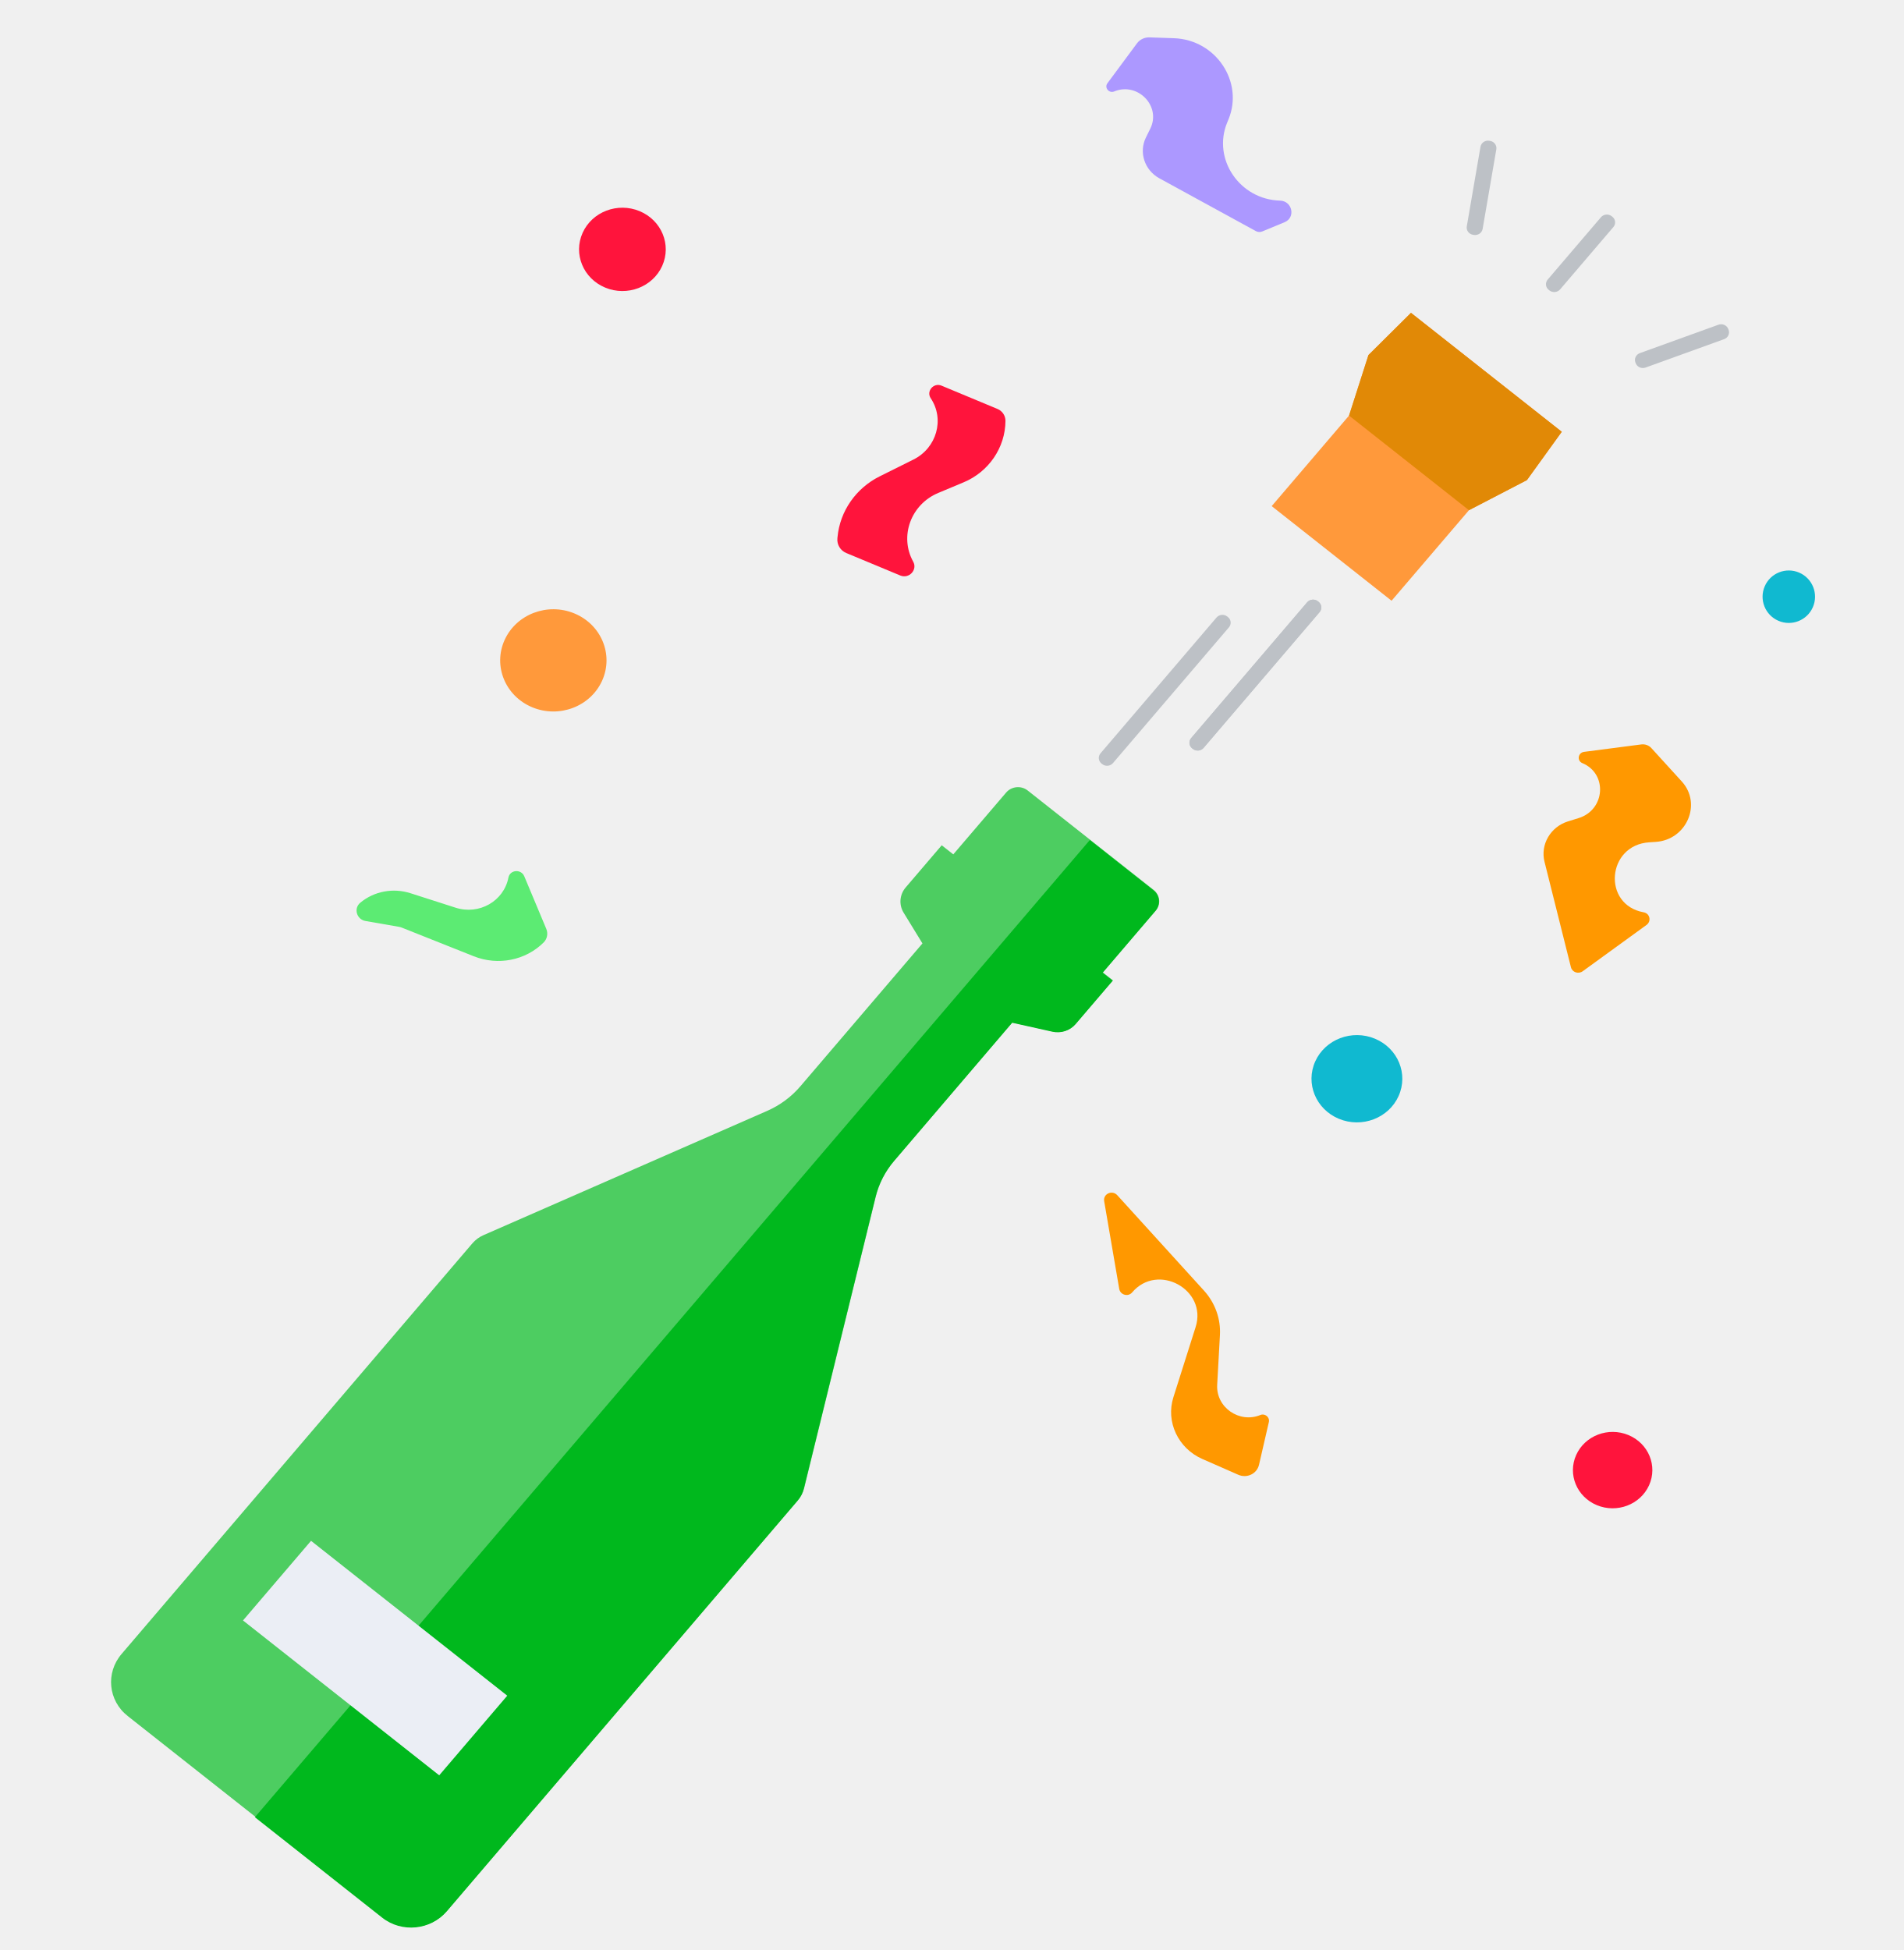
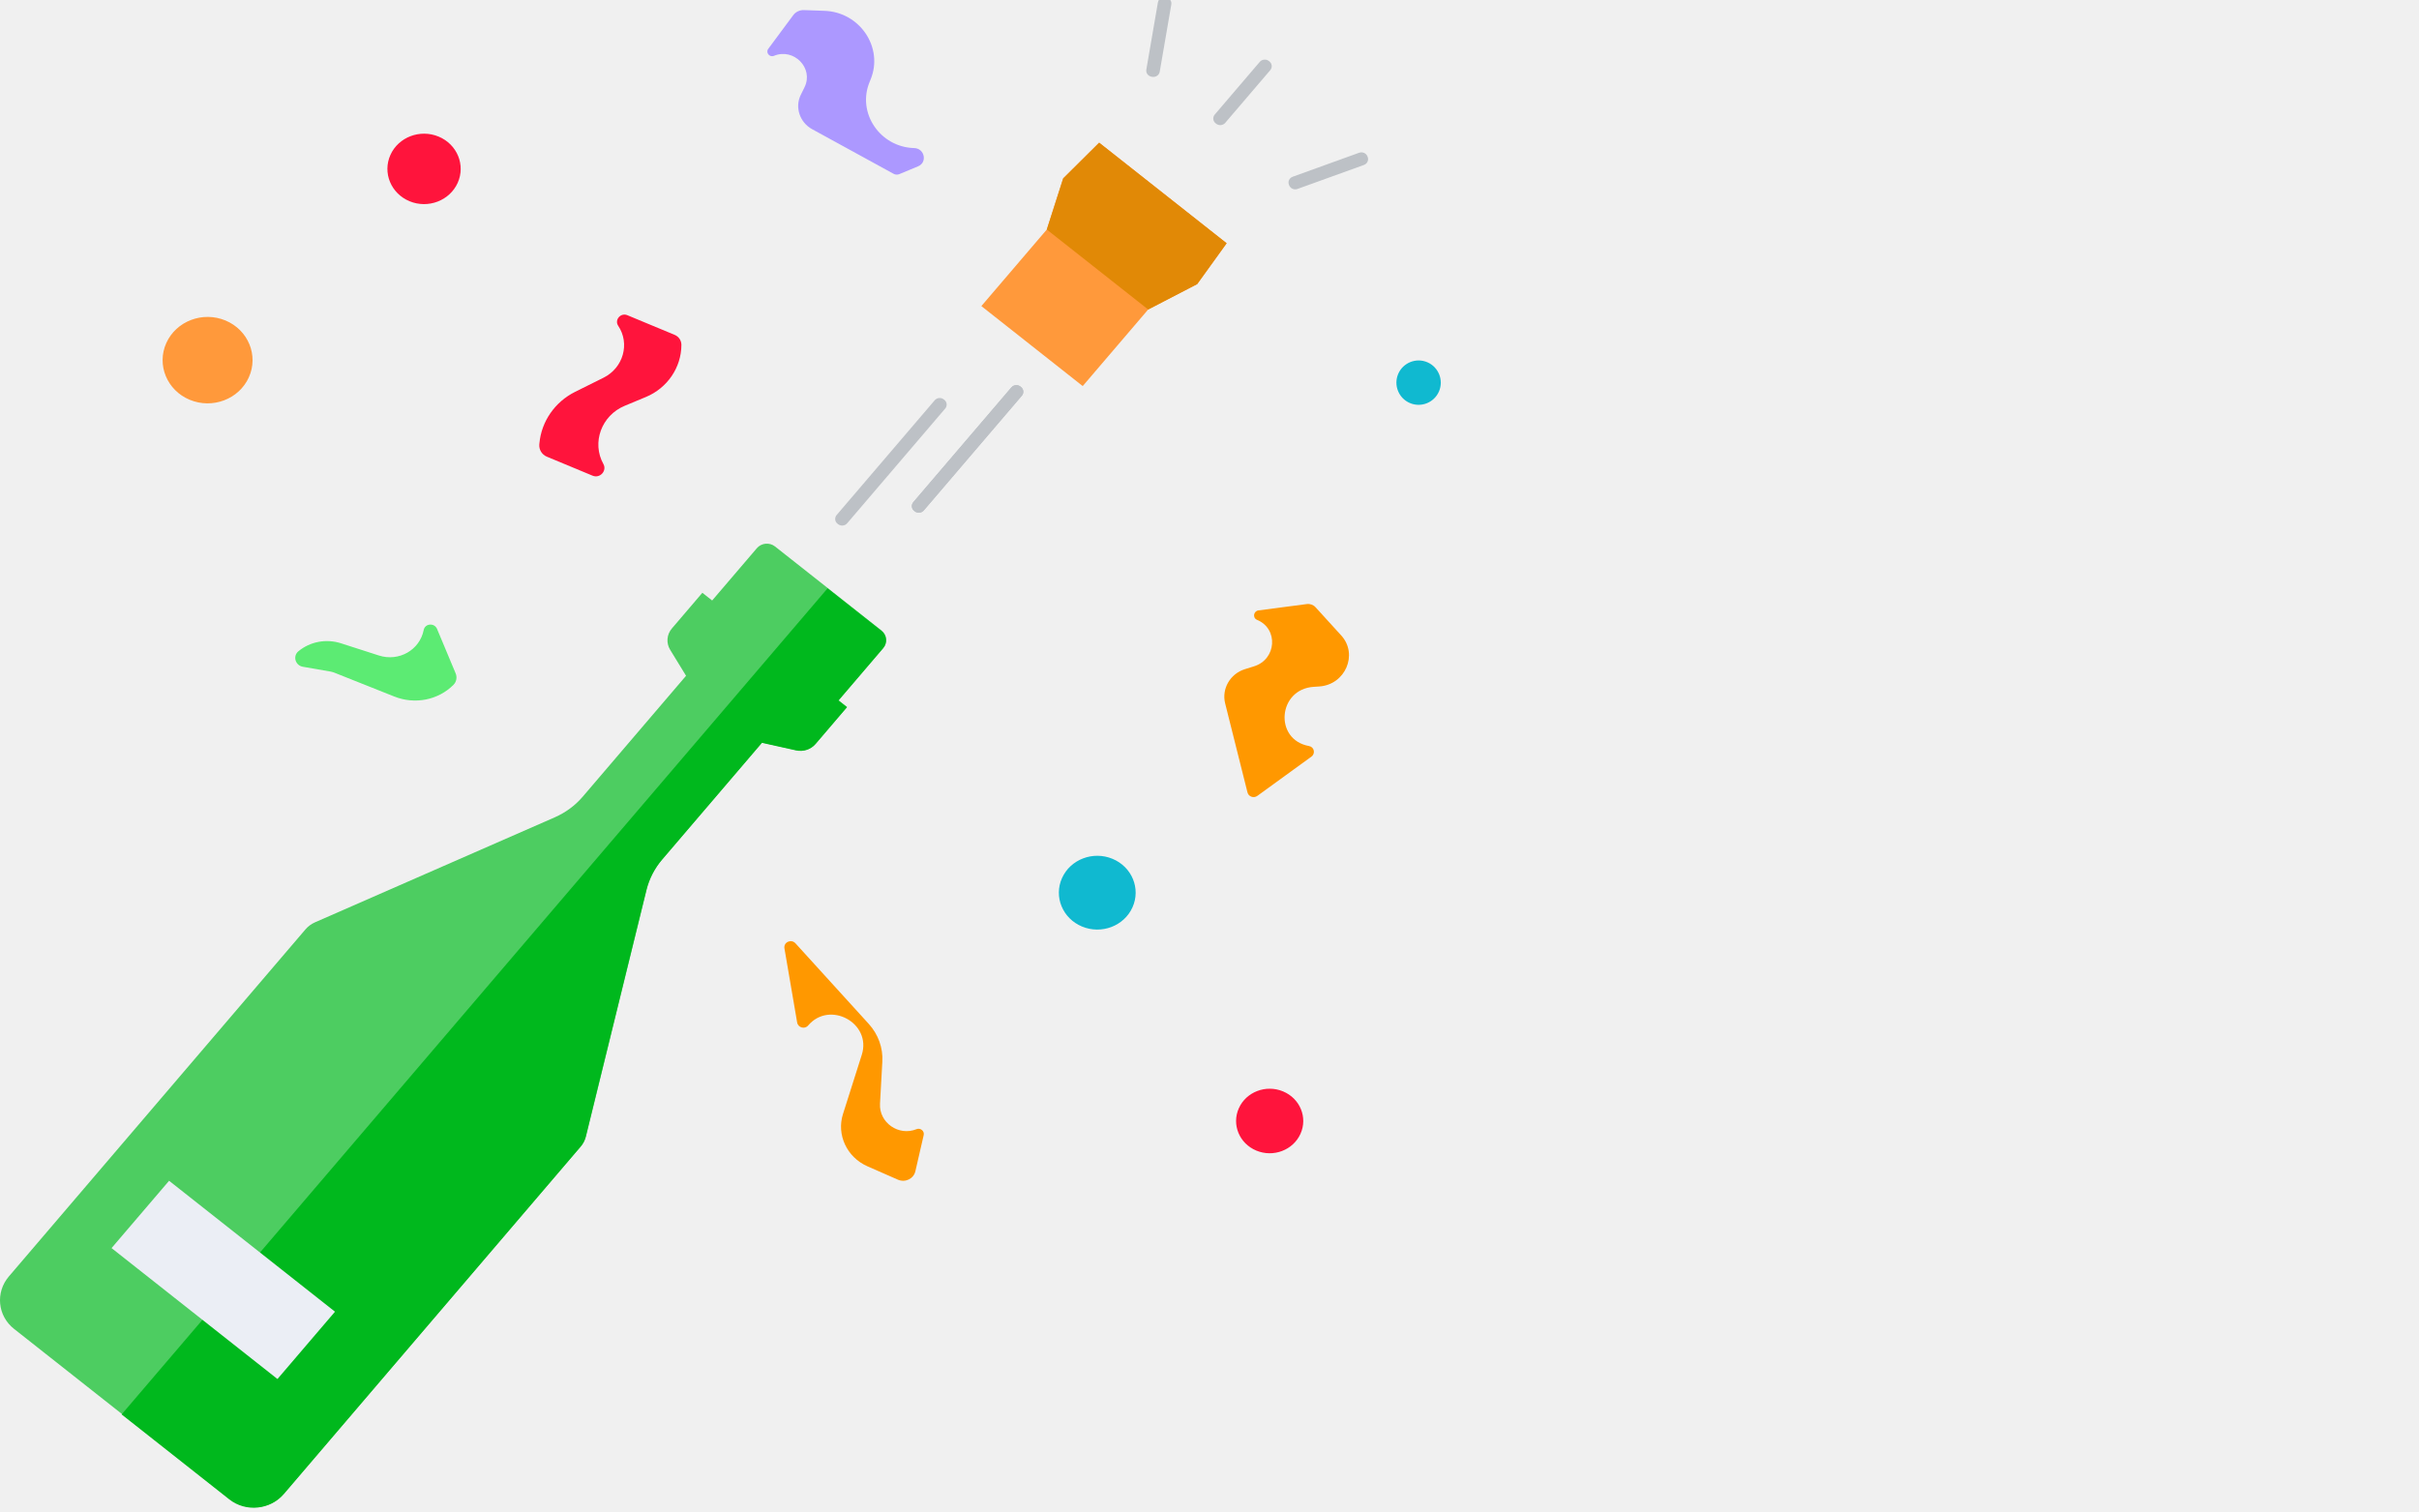
- <svg xmlns="http://www.w3.org/2000/svg" width="41" height="42" viewBox="0 0 41 42" fill="none">
-   <path d="M21.67 17.071C21.786 16.935 21.993 16.915 22.133 17.025L24.848 19.168C24.988 19.279 25.008 19.478 24.892 19.614L23.754 20.945L23.971 21.116L23.17 22.053C23.05 22.193 22.859 22.256 22.676 22.215L21.805 22.022L19.263 24.998C19.07 25.224 18.933 25.49 18.863 25.774L17.32 32.054C17.297 32.149 17.251 32.237 17.187 32.313L9.63 41.157C9.283 41.564 8.661 41.625 8.241 41.294L2.75 36.96C2.33 36.629 2.271 36.03 2.619 35.624L10.175 26.779C10.24 26.704 10.321 26.643 10.414 26.603L16.523 23.927C16.799 23.806 17.044 23.625 17.237 23.399L19.868 20.32L19.462 19.657C19.357 19.486 19.375 19.268 19.507 19.114L20.283 18.206L20.532 18.402L21.67 17.071Z" fill="#4DCD61" />
-   <path d="M30.39 6.738L33.638 9.3L32.887 10.341L31.639 10.989L29.972 12.939L27.39 10.901L29.056 8.951L29.474 7.647L30.39 6.738Z" fill="#FF993B" />
-   <path d="M30.39 6.738L33.638 9.3L32.887 10.341L31.639 10.989L31.593 10.953L29.056 8.951L29.474 7.647L30.39 6.738Z" fill="#E18906" />
-   <path fill-rule="evenodd" clip-rule="evenodd" d="M5.49 39.14L8.231 41.303C8.651 41.635 9.273 41.574 9.621 41.167L17.179 32.321C17.244 32.245 17.289 32.157 17.312 32.062L18.856 25.781C18.926 25.497 19.062 25.231 19.256 25.005L21.799 22.028L22.669 22.222C22.852 22.262 23.044 22.199 23.164 22.059L23.965 21.122L23.748 20.951L24.886 19.619C25.002 19.484 24.982 19.284 24.842 19.174L23.473 18.093L5.49 39.14Z" fill="#00B81D" />
-   <rect width="0.341" height="4.167" rx="0.161" transform="matrix(0.784975 0.619527 -0.649583 0.760291 26.3059 13.1786)" fill="#BDC1C6" />
-   <rect width="0.341" height="4.167" rx="0.161" transform="matrix(0.784975 0.619527 -0.649583 0.760291 28.2582 12.8509)" fill="#BDC1C6" />
-   <rect width="0.341" height="4.167" rx="0.161" transform="matrix(0.784975 0.619527 -0.649583 0.760291 28.2582 12.8509)" fill="#BDC1C6" />
-   <rect width="0.341" height="2.087" rx="0.161" transform="matrix(0.784975 0.619527 -0.649583 0.760291 34.5861 4.55676)" fill="#BDC1C6" />
-   <rect width="0.34" height="2.091" rx="0.161" transform="matrix(1.00403 0.159607 -0.166706 0.968712 31.9137 3.00595)" fill="#BDC1C6" />
-   <rect width="0.34" height="2.091" rx="0.161" transform="matrix(0.358198 0.915505 -0.956225 0.345598 37.1661 6.93837)" fill="#BDC1C6" />
-   <rect width="5.384" height="2.256" transform="matrix(0.784975 0.619527 -0.649583 0.760291 6.6991 33.1869)" fill="#EBEEF5" />
-   <path d="M27.146 30.477C27.246 30.436 27.353 30.525 27.329 30.629L27.117 31.549C27.072 31.743 26.858 31.846 26.67 31.764L25.894 31.423C25.374 31.194 25.105 30.621 25.273 30.094L25.752 28.582C26.008 27.774 24.933 27.189 24.384 27.837C24.298 27.939 24.128 27.891 24.106 27.76L23.782 25.872C23.755 25.714 23.954 25.623 24.064 25.743L25.931 27.797C26.171 28.061 26.295 28.407 26.275 28.756L26.216 29.828C26.189 30.312 26.693 30.663 27.146 30.477Z" fill="#FF9800" />
-   <ellipse cx="0.972" cy="0.946" rx="0.972" ry="0.946" transform="matrix(0.923379 0.383889 -0.410415 0.911899 28.7161 21.9986)" fill="#10B9D0" />
-   <path d="M20.046 8.577C19.945 8.426 20.108 8.236 20.278 8.306L21.484 8.808C21.588 8.851 21.656 8.952 21.656 9.064C21.653 9.64 21.296 10.164 20.751 10.39L20.211 10.616C19.618 10.862 19.366 11.553 19.669 12.098C19.766 12.273 19.579 12.473 19.392 12.396L18.229 11.912C18.101 11.859 18.023 11.731 18.036 11.595L18.039 11.566C18.091 11.01 18.435 10.515 18.947 10.26L19.674 9.898C20.175 9.649 20.35 9.03 20.046 8.577Z" fill="#FF143C" />
-   <path d="M23.997 1.97C23.886 2.016 23.781 1.888 23.852 1.793L24.489 0.933C24.551 0.849 24.652 0.802 24.759 0.805L25.284 0.823C26.186 0.854 26.794 1.76 26.459 2.573L26.431 2.64C26.108 3.424 26.699 4.297 27.569 4.321C27.835 4.328 27.911 4.685 27.668 4.786L27.189 4.984C27.143 5.004 27.09 5.001 27.046 4.976L24.97 3.84C24.652 3.666 24.525 3.281 24.68 2.964L24.776 2.769C25.014 2.284 24.502 1.76 23.997 1.97Z" fill="#AC98FF" />
-   <path d="M34.08 16.436C33.96 16.386 33.987 16.211 34.118 16.194L35.348 16.034C35.431 16.023 35.513 16.052 35.568 16.113L36.223 16.832C36.662 17.314 36.327 18.09 35.661 18.133L35.523 18.142C34.607 18.2 34.505 19.489 35.403 19.65C35.536 19.674 35.573 19.842 35.463 19.922L34.089 20.919C33.995 20.987 33.863 20.942 33.835 20.832L33.266 18.561C33.173 18.191 33.395 17.809 33.77 17.692L34.002 17.62C34.576 17.441 34.627 16.663 34.08 16.436Z" fill="#FF9800" />
-   <ellipse cx="1.138" cy="1.108" rx="1.138" ry="1.108" transform="matrix(0.923379 0.383889 -0.410415 0.911899 11.3221 12.7761)" fill="#FF993B" />
-   <ellipse cx="0.928" cy="0.903" rx="0.928" ry="0.903" transform="matrix(0.923379 0.383889 -0.410415 0.911899 12.9193 4.19141)" fill="#FF143C" />
-   <path d="M10.951 18.901C10.985 18.731 11.224 18.712 11.292 18.874L11.766 20.006C11.808 20.107 11.786 20.223 11.709 20.299C11.319 20.687 10.726 20.804 10.203 20.596L8.658 19.981C8.636 19.972 8.614 19.966 8.591 19.962L7.873 19.837C7.681 19.804 7.612 19.566 7.759 19.444C8.057 19.195 8.468 19.118 8.846 19.24L9.812 19.55C10.32 19.713 10.851 19.411 10.951 18.901Z" fill="#5CEB73" />
-   <ellipse cx="0.85" cy="0.828" rx="0.85" ry="0.828" transform="matrix(0.923379 0.383889 -0.410415 0.911899 34.2883 30.5825)" fill="#FF143C" />
-   <circle cx="38.528" cy="12.852" r="0.565" transform="rotate(23.3916 38.5275 12.8516)" fill="#10B9D0" />
+ <svg xmlns="http://www.w3.org/2000/svg" width="80" height="50" viewBox="0 0 80 50" fill="none">
+   <g clip-path="url(#clip0_250_13080)">
+     <path d="M25.029 18.136C25.179 17.959 25.448 17.933 25.63 18.076L29.155 20.858C29.337 21.002 29.362 21.261 29.212 21.437L27.735 23.165L28.016 23.387L26.977 24.604C26.821 24.786 26.572 24.867 26.335 24.815L25.205 24.564L21.904 28.427C21.653 28.721 21.475 29.066 21.384 29.435L19.381 37.588C19.351 37.711 19.292 37.826 19.208 37.924L9.397 49.407C8.946 49.935 8.139 50.015 7.593 49.584L0.464 43.958C-0.081 43.528 -0.157 42.751 0.294 42.223L10.105 30.74C10.189 30.642 10.295 30.564 10.415 30.511L18.346 27.037C18.705 26.88 19.023 26.645 19.273 26.352L22.689 22.354L22.162 21.493C22.026 21.27 22.049 20.989 22.221 20.788L23.228 19.609L23.552 19.864L25.029 18.136Z" fill="#4DCD61" />
+     <path d="M36.351 4.72L40.567 8.047L39.593 9.398L37.971 10.239L35.807 12.771L32.455 10.125L34.619 7.593L35.161 5.901L36.351 4.72Z" fill="#FF993B" />
+     <path d="M36.351 4.72L40.567 8.047L39.593 9.398L37.971 10.239L37.913 10.192L34.619 7.593L35.161 5.901L36.351 4.72Z" fill="#E18906" />
+     <path fill-rule="evenodd" clip-rule="evenodd" d="M4.022 46.788L7.581 49.597C8.126 50.028 8.934 49.948 9.385 49.42L19.198 37.934C19.282 37.837 19.341 37.722 19.371 37.599L21.375 29.444C21.466 29.075 21.643 28.73 21.894 28.436L25.196 24.572L26.327 24.823C26.564 24.876 26.813 24.794 26.969 24.611L28.008 23.395L27.727 23.173L29.204 21.444C29.355 21.268 29.329 21.009 29.148 20.866L27.369 19.462L4.022 46.788Z" fill="#00B81D" />
+     <path d="M31.23 13.226L31.212 13.212C31.121 13.14 30.987 13.153 30.912 13.241L27.67 17.035C27.595 17.123 27.607 17.253 27.698 17.325L27.716 17.339C27.807 17.411 27.942 17.398 28.017 17.31L31.259 13.515C31.334 13.427 31.321 13.298 31.23 13.226Z" fill="#BDC1C6" />
+     <path d="M33.765 12.801L33.747 12.786C33.656 12.715 33.522 12.728 33.447 12.816L30.205 16.61C30.13 16.698 30.142 16.828 30.233 16.899L30.252 16.914C30.342 16.985 30.477 16.972 30.552 16.884L33.794 13.09C33.869 13.002 33.856 12.873 33.765 12.801Z" fill="#BDC1C6" />
+     <path d="M33.765 12.801L33.747 12.786C33.656 12.715 33.522 12.728 33.447 12.816L30.205 16.61C30.13 16.698 30.142 16.828 30.233 16.899L30.252 16.914C30.342 16.985 30.477 16.972 30.552 16.884L33.794 13.09C33.869 13.002 33.856 12.873 33.765 12.801Z" fill="#BDC1C6" />
+     <path d="M41.981 2.032L41.963 2.018C41.872 1.946 41.737 1.959 41.662 2.047L40.174 3.789C40.099 3.877 40.111 4.007 40.202 4.078L40.221 4.093C40.312 4.164 40.446 4.151 40.521 4.063L42.009 2.321C42.084 2.233 42.072 2.104 41.981 2.032Z" fill="#BDC1C6" />
+     <path d="M38.562 -0.088L38.539 -0.092C38.423 -0.11 38.313 -0.035 38.294 0.078L37.911 2.302C37.892 2.414 37.97 2.52 38.086 2.538L38.109 2.542C38.225 2.56 38.335 2.484 38.354 2.372L38.737 0.148C38.756 0.036 38.678 -0.07 38.562 -0.088Z" fill="#BDC1C6" />
+     <path d="M45.231 5.193L45.223 5.172C45.182 5.066 45.058 5.013 44.948 5.053L42.752 5.846C42.641 5.886 42.585 6.004 42.627 6.11L42.635 6.131C42.676 6.237 42.8 6.29 42.91 6.25L45.106 5.457C45.217 5.417 45.273 5.298 45.231 5.193Z" fill="#BDC1C6" />
+     <path d="M11.079 43.39L5.592 39.059L3.689 41.286L9.176 45.617L11.079 43.39Z" fill="#EBEEF5" />
+     <path d="M30.311 37.352C30.44 37.299 30.579 37.413 30.548 37.548L30.273 38.743C30.215 38.995 29.936 39.129 29.693 39.022L28.685 38.579C28.009 38.282 27.661 37.538 27.878 36.854L28.501 34.891C28.834 33.842 27.438 33.082 26.725 33.924C26.613 34.056 26.392 33.994 26.363 33.823L25.943 31.372C25.908 31.167 26.167 31.049 26.309 31.206L28.733 33.872C29.044 34.215 29.206 34.663 29.18 35.117L29.103 36.509C29.068 37.137 29.722 37.593 30.311 37.352Z" fill="#FF9800" />
+     <path d="M35.784 30.649C36.428 30.917 37.175 30.632 37.453 30.014C37.732 29.395 37.436 28.677 36.792 28.409C36.149 28.142 35.401 28.426 35.123 29.045C34.844 29.663 35.141 30.382 35.784 30.649Z" fill="#10B9D0" />
+     <path d="M20.445 10.777C20.314 10.582 20.526 10.335 20.746 10.426L22.312 11.077C22.448 11.134 22.536 11.264 22.535 11.41C22.532 12.158 22.069 12.838 21.361 13.132L20.659 13.424C19.89 13.744 19.562 14.642 19.955 15.349C20.081 15.576 19.84 15.836 19.597 15.735L18.086 15.107C17.92 15.038 17.82 14.872 17.836 14.695L17.84 14.659C17.907 13.937 18.354 13.294 19.018 12.963L19.962 12.493C20.613 12.169 20.84 11.365 20.445 10.777Z" fill="#FF143C" />
+     <path d="M25.595 1.847C25.451 1.906 25.315 1.74 25.407 1.616L26.234 0.501C26.315 0.392 26.446 0.33 26.585 0.334L27.267 0.358C28.437 0.398 29.227 1.573 28.792 2.629L28.757 2.716C28.337 3.735 29.104 4.868 30.234 4.898C30.579 4.908 30.677 5.371 30.362 5.502L29.741 5.76C29.681 5.785 29.612 5.781 29.554 5.75L26.86 4.274C26.447 4.048 26.281 3.548 26.483 3.137L26.608 2.884C26.917 2.255 26.252 1.574 25.595 1.847Z" fill="#AC98FF" />
+     <path d="M41.574 20.505C41.417 20.44 41.453 20.213 41.623 20.191L43.219 19.982C43.327 19.968 43.434 20.007 43.505 20.085L44.356 21.02C44.926 21.645 44.49 22.653 43.627 22.708L43.447 22.72C42.258 22.796 42.126 24.469 43.291 24.678C43.464 24.709 43.512 24.927 43.369 25.03L41.585 26.325C41.464 26.414 41.291 26.355 41.256 26.212L40.517 23.265C40.397 22.784 40.684 22.287 41.171 22.136L41.472 22.042C42.218 21.81 42.285 20.8 41.574 20.505Z" fill="#FF9800" />
+     <path d="M6.275 13.225C7.029 13.538 7.904 13.205 8.23 12.481C8.556 11.756 8.209 10.915 7.456 10.601C6.702 10.288 5.827 10.621 5.5 11.346C5.174 12.07 5.521 12.912 6.275 13.225Z" fill="#FF993B" />
+     <path d="M13.543 6.656C14.157 6.911 14.87 6.639 15.136 6.049C15.402 5.459 15.119 4.773 14.505 4.518C13.891 4.263 13.178 4.534 12.912 5.124C12.646 5.715 12.929 6.4 13.543 6.656Z" fill="#FF143C" />
+     <path d="M14.012 20.841C14.055 20.62 14.366 20.595 14.454 20.805L15.069 22.275C15.124 22.407 15.095 22.556 14.995 22.656C14.489 23.16 13.72 23.311 13.041 23.041L11.034 22.242C11.006 22.231 10.977 22.223 10.947 22.218L10.016 22.056C9.766 22.013 9.676 21.704 9.867 21.545C10.254 21.223 10.788 21.123 11.278 21.28L12.533 21.684C13.192 21.895 13.881 21.503 14.012 20.841Z" fill="#5CEB73" />
+     <path d="M41.549 38.061C42.112 38.295 42.766 38.047 43.009 37.505C43.253 36.964 42.994 36.336 42.431 36.102C41.868 35.868 41.214 36.117 40.971 36.658C40.727 37.199 40.986 37.827 41.549 38.061Z" fill="#FF143C" />
+     <path d="M46.624 13.331C46.996 13.492 47.428 13.32 47.589 12.949C47.749 12.577 47.578 12.145 47.207 11.984C46.835 11.823 46.403 11.995 46.242 12.366C46.081 12.738 46.252 13.17 46.624 13.331Z" fill="#10B9D0" />
+   </g>
+   <defs>
+     <clipPath id="clip0_250_13080">
+       <rect width="80" height="50" fill="white" />
+     </clipPath>
+   </defs>
</svg>
